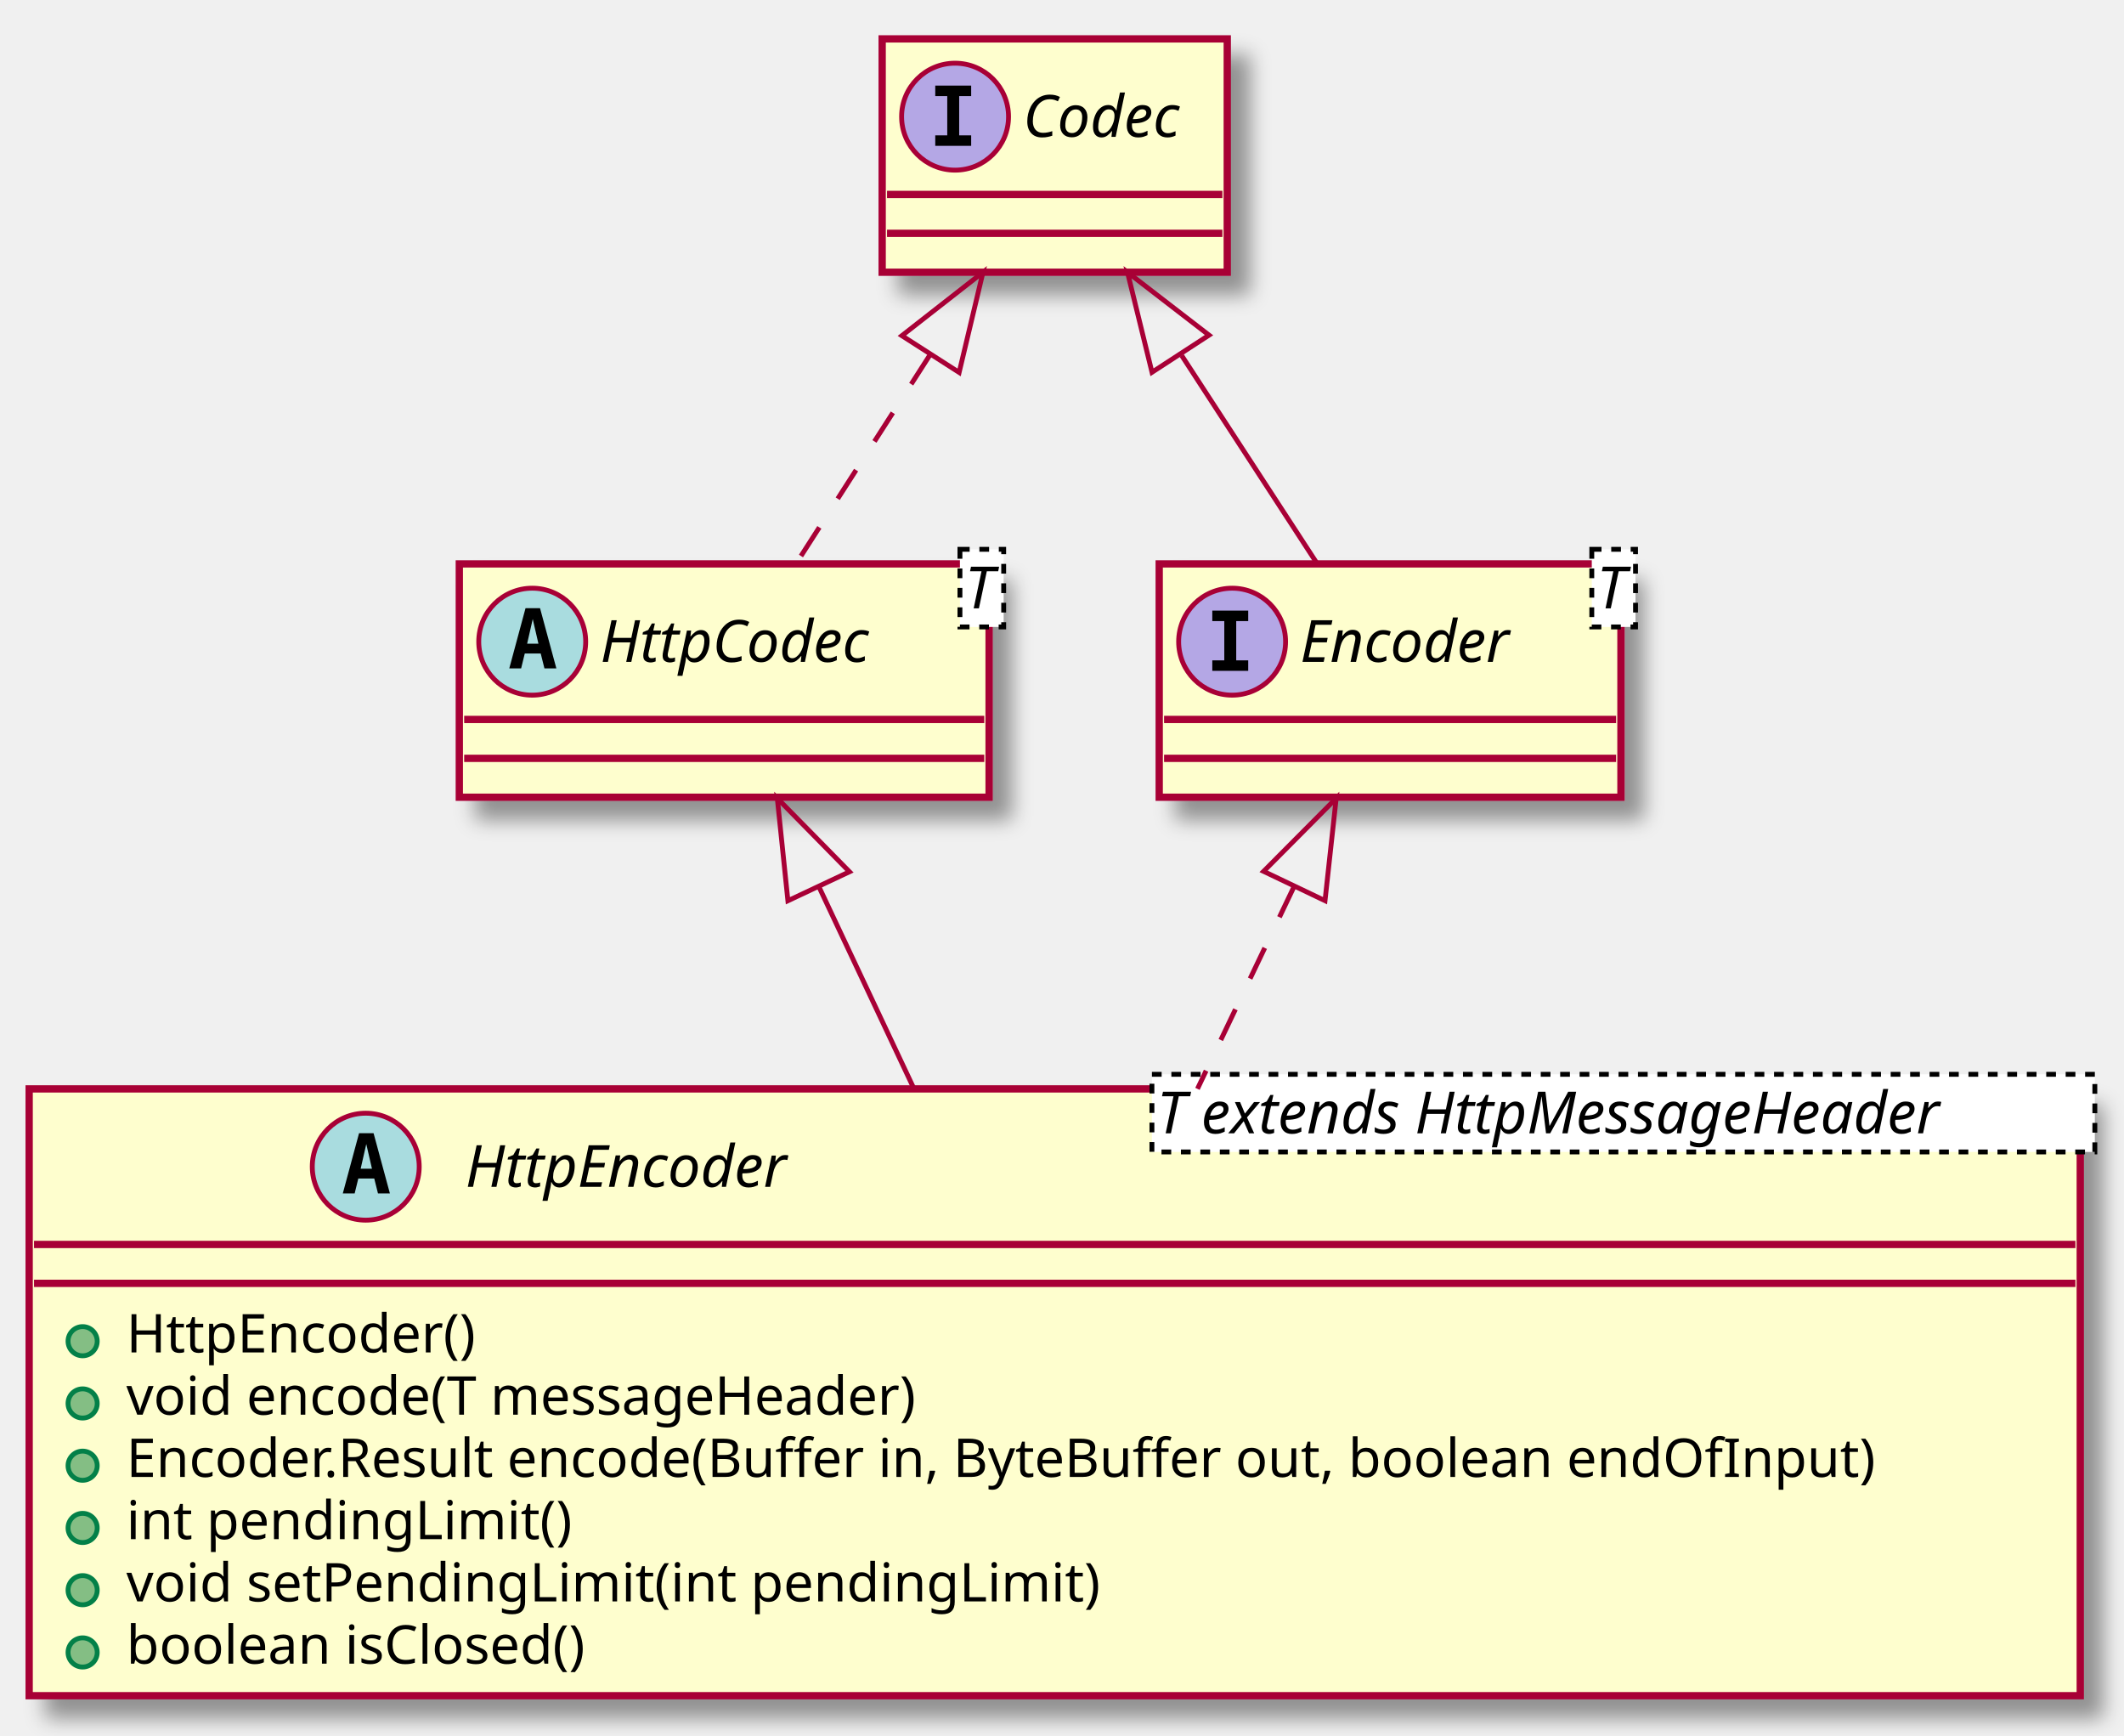
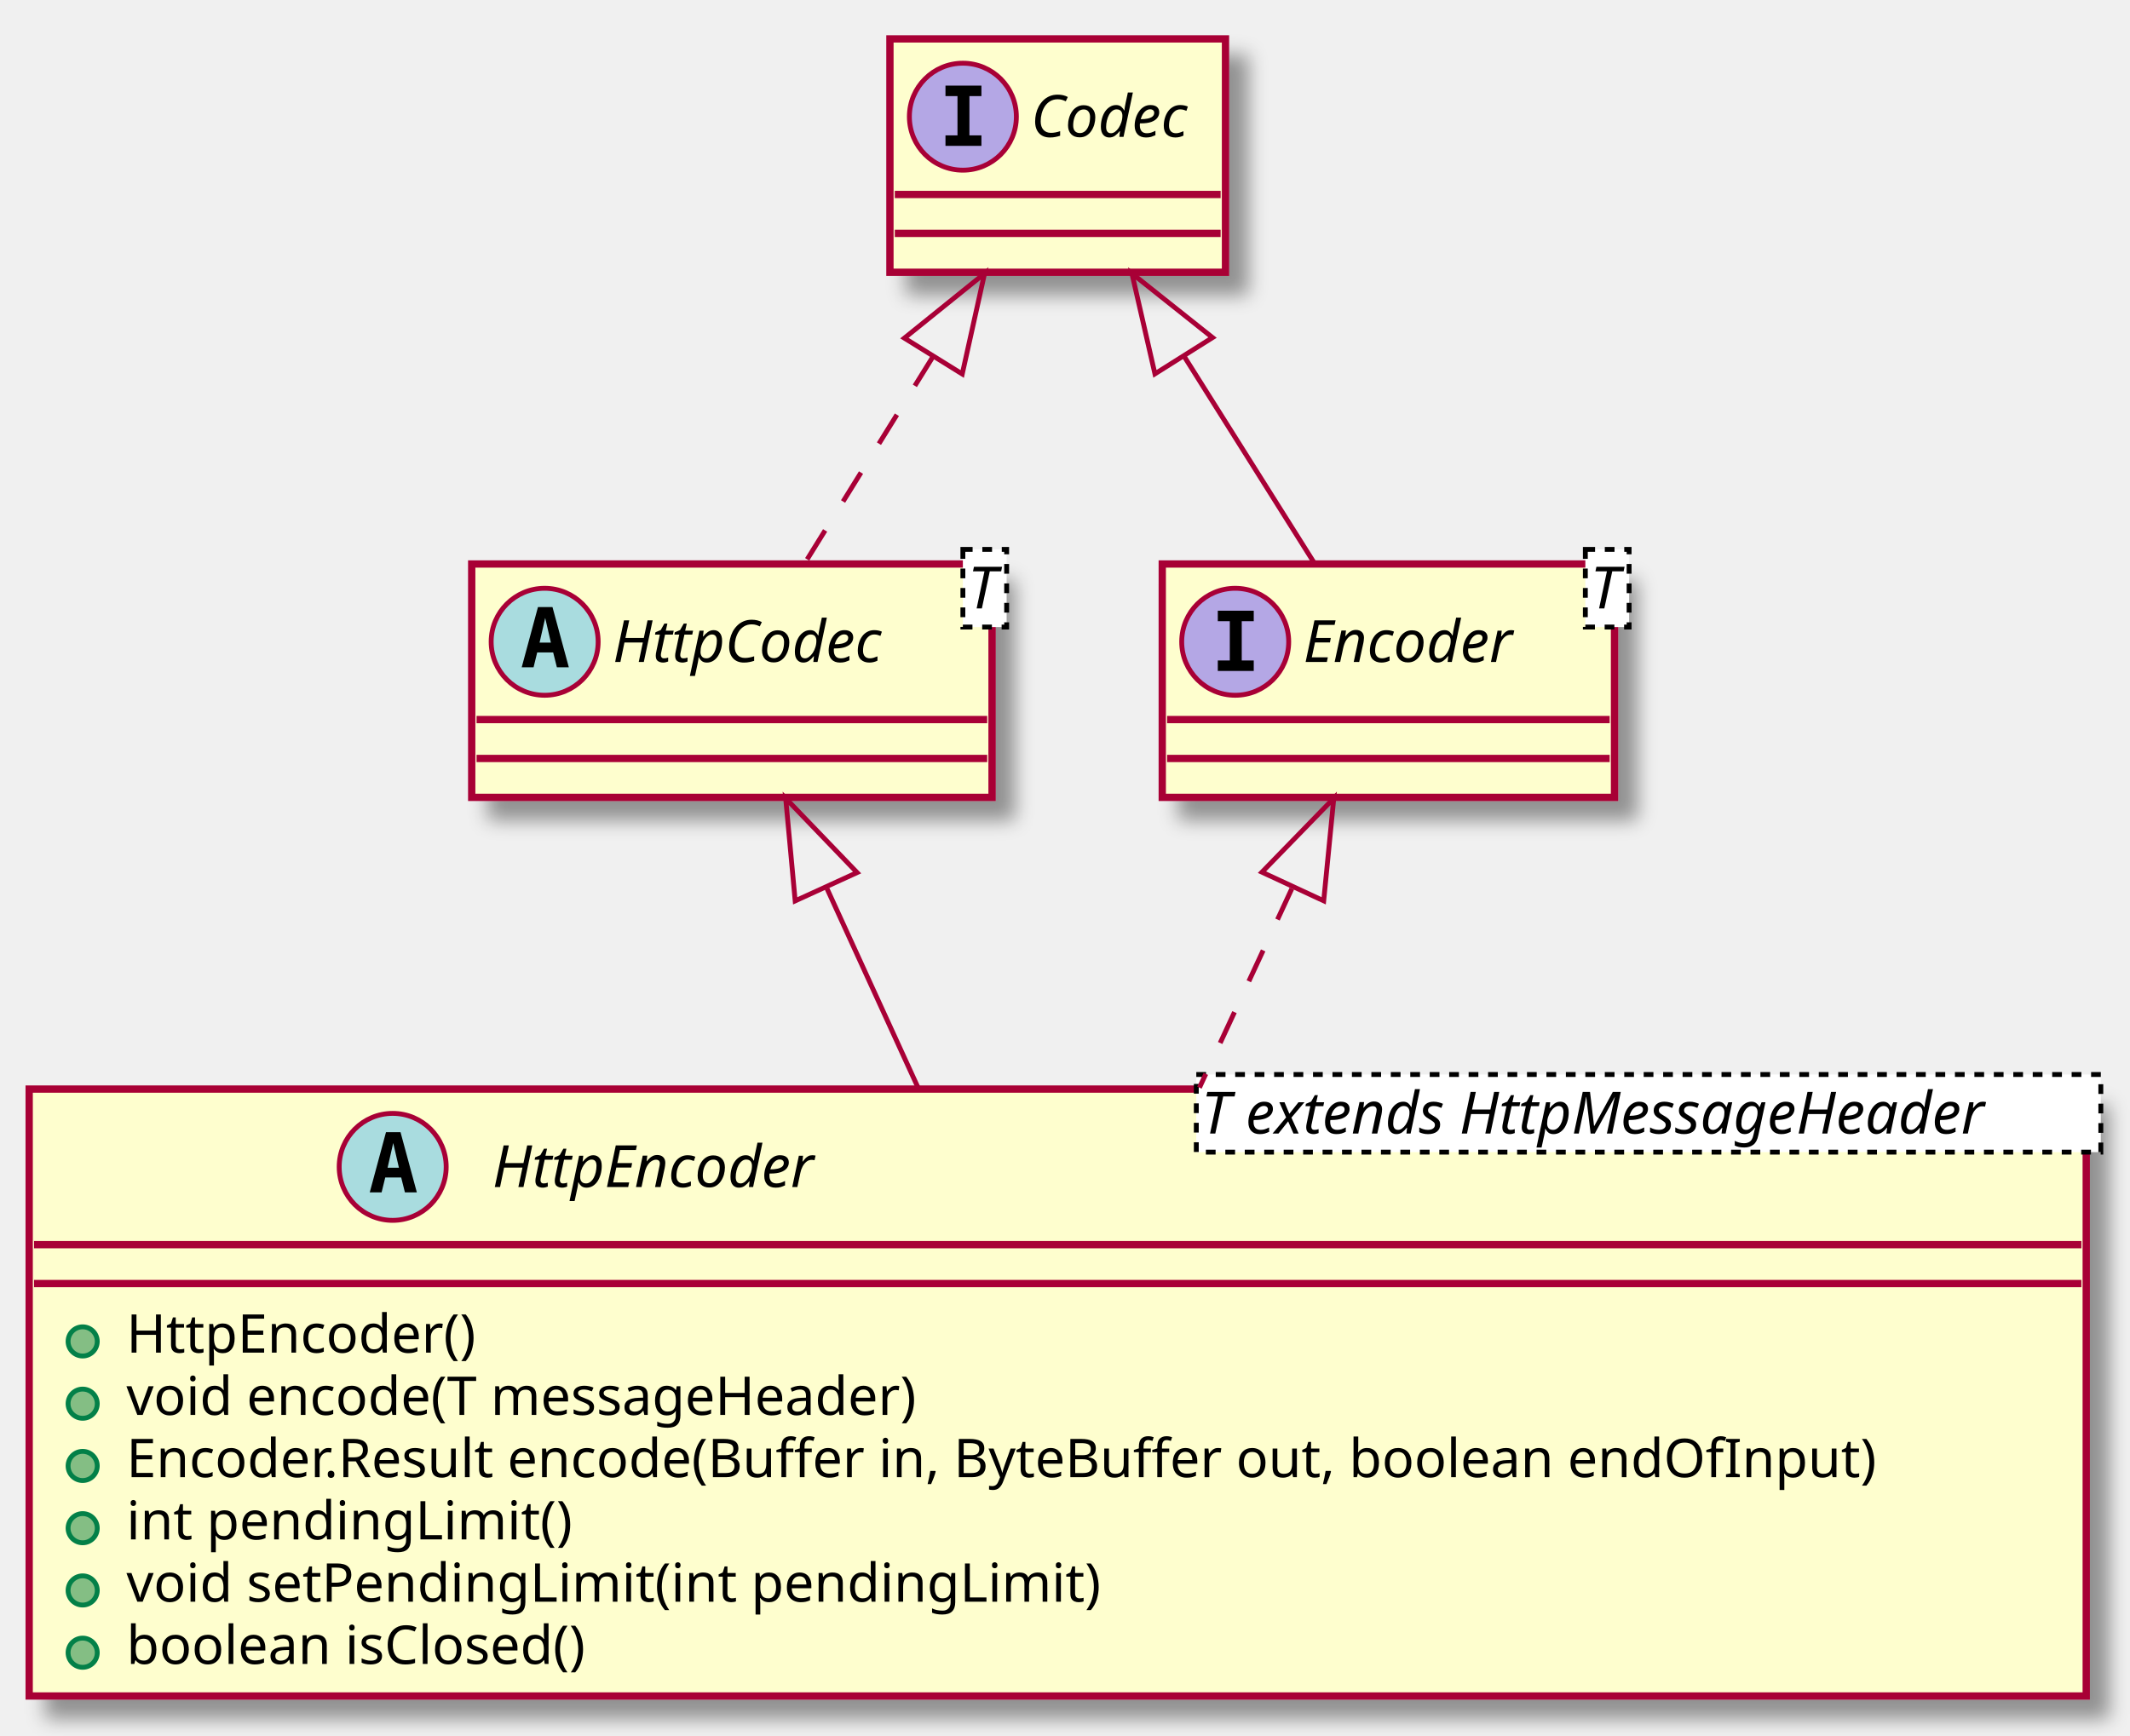
- <svg xmlns="http://www.w3.org/2000/svg" contentScriptType="application/ecmascript" contentStyleType="text/css" height="357px" preserveAspectRatio="none" style="width:437px;height:357px;" version="1.1" viewBox="0 0 437 357" width="437px" zoomAndPan="magnify">
+ <svg xmlns="http://www.w3.org/2000/svg" contentScriptType="application/ecmascript" contentStyleType="text/css" height="357px" preserveAspectRatio="none" style="width:438px;height:357px;" version="1.1" viewBox="0 0 438 357" width="438px" zoomAndPan="magnify">
  <defs>
-     <filter height="300%" id="fbgo6so" width="300%" x="-1" y="-1">
+     <filter height="300%" id="fco0m5v" width="300%" x="-1" y="-1">
      <feGaussianBlur result="blurOut" stdDeviation="2.0" />
      <feColorMatrix in="blurOut" result="blurOut2" type="matrix" values="0 0 0 0 0 0 0 0 0 0 0 0 0 0 0 0 0 0 .4 0" />
      <feOffset dx="4.0" dy="4.0" in="blurOut2" result="blurOut3" />
      <feBlend in="SourceGraphic" in2="blurOut3" mode="normal" />
    </filter>
  </defs>
  <g>
-     <rect fill="#FEFECE" filter="url(#fbgo6so)" height="48" style="stroke: #A80036; stroke-width: 1.5;" width="71" x="181.5" y="8" />
-     <ellipse cx="196.5" cy="24" fill="#B4A7E5" rx="11" ry="11" style="stroke: #A80036; stroke-width: 1.0;" />
-     <path d="M192.422,19.766 L192.422,17.609 L199.812,17.609 L199.812,19.766 L197.344,19.766 L197.344,27.844 L199.812,27.844 L199.812,30 L192.422,30 L192.422,27.844 L194.891,27.844 L194.891,19.766 L192.422,19.766 Z " />
-     <text fill="#000000" font-family="sans-serif" font-size="12" font-style="italic" lengthAdjust="spacingAndGlyphs" textLength="39" x="210.5" y="28.154">Codec</text>
-     <line style="stroke: #A80036; stroke-width: 1.5;" x1="182.5" x2="251.5" y1="40" y2="40" />
-     <line style="stroke: #A80036; stroke-width: 1.5;" x1="182.5" x2="251.5" y1="48" y2="48" />
-     <rect fill="#FEFECE" filter="url(#fbgo6so)" height="48" style="stroke: #A80036; stroke-width: 1.5;" width="109" x="94.5" y="116" />
-     <ellipse cx="109.5" cy="132" fill="#A9DCDF" rx="11" ry="11" style="stroke: #A80036; stroke-width: 1.0;" />
-     <path d="M109.609,127.344 L108.453,132.422 L110.781,132.422 L109.609,127.344 Z M108.125,125.109 L111.109,125.109 L114.469,137.5 L112.016,137.5 L111.25,134.438 L107.969,134.438 L107.219,137.5 L104.781,137.5 L108.125,125.109 Z " />
-     <text fill="#000000" font-family="sans-serif" font-size="12" font-style="italic" lengthAdjust="spacingAndGlyphs" textLength="66" x="123.5" y="136.154">HttpCodec</text>
-     <rect fill="#FFFFFF" height="15.969" style="stroke: #000000; stroke-width: 1.0; stroke-dasharray: 2.0,2.0;" width="9" x="197.5" y="113" />
-     <text fill="#000000" font-family="sans-serif" font-size="12" font-style="italic" lengthAdjust="spacingAndGlyphs" textLength="7" x="198.5" y="125.139">T</text>
-     <line style="stroke: #A80036; stroke-width: 1.5;" x1="95.5" x2="202.5" y1="148" y2="148" />
-     <line style="stroke: #A80036; stroke-width: 1.5;" x1="95.5" x2="202.5" y1="156" y2="156" />
-     <rect fill="#FEFECE" filter="url(#fbgo6so)" height="48" style="stroke: #A80036; stroke-width: 1.5;" width="95" x="238.5" y="116" />
-     <ellipse cx="253.5" cy="132" fill="#B4A7E5" rx="11" ry="11" style="stroke: #A80036; stroke-width: 1.0;" />
-     <path d="M249.422,127.766 L249.422,125.609 L256.812,125.609 L256.812,127.766 L254.344,127.766 L254.344,135.844 L256.812,135.844 L256.812,138 L249.422,138 L249.422,135.844 L251.891,135.844 L251.891,127.766 L249.422,127.766 Z " />
-     <text fill="#000000" font-family="sans-serif" font-size="12" font-style="italic" lengthAdjust="spacingAndGlyphs" textLength="52" x="267.5" y="136.154">Encoder</text>
-     <rect fill="#FFFFFF" height="15.969" style="stroke: #000000; stroke-width: 1.0; stroke-dasharray: 2.0,2.0;" width="9" x="327.5" y="113" />
-     <text fill="#000000" font-family="sans-serif" font-size="12" font-style="italic" lengthAdjust="spacingAndGlyphs" textLength="7" x="328.5" y="125.139">T</text>
-     <line style="stroke: #A80036; stroke-width: 1.5;" x1="239.5" x2="332.5" y1="148" y2="148" />
-     <line style="stroke: #A80036; stroke-width: 1.5;" x1="239.5" x2="332.5" y1="156" y2="156" />
-     <rect fill="#FEFECE" filter="url(#fbgo6so)" height="124.828" style="stroke: #A80036; stroke-width: 1.5;" width="422" x="6" y="224" />
-     <ellipse cx="75.25" cy="240" fill="#A9DCDF" rx="11" ry="11" style="stroke: #A80036; stroke-width: 1.0;" />
-     <path d="M75.359,235.344 L74.203,240.422 L76.531,240.422 L75.359,235.344 Z M73.875,233.109 L76.859,233.109 L80.219,245.5 L77.766,245.5 L77,242.438 L73.719,242.438 L72.969,245.5 L70.531,245.5 L73.875,233.109 Z " />
-     <text fill="#000000" font-family="sans-serif" font-size="12" font-style="italic" lengthAdjust="spacingAndGlyphs" textLength="79" x="95.75" y="244.154">HttpEncoder</text>
-     <rect fill="#FFFFFF" height="15.969" style="stroke: #000000; stroke-width: 1.0; stroke-dasharray: 2.0,2.0;" width="194" x="237" y="221" />
-     <text fill="#000000" font-family="sans-serif" font-size="12" font-style="italic" lengthAdjust="spacingAndGlyphs" textLength="192" x="238" y="233.139">T extends HttpMessageHeader</text>
-     <line style="stroke: #A80036; stroke-width: 1.5;" x1="7" x2="427" y1="256" y2="256" />
-     <line style="stroke: #A80036; stroke-width: 1.5;" x1="7" x2="427" y1="264" y2="264" />
+     <rect fill="#FEFECE" filter="url(#fco0m5v)" height="48" style="stroke: #A80036; stroke-width: 1.5;" width="69" x="183" y="8" />
+     <ellipse cx="198" cy="24" fill="#B4A7E5" rx="11" ry="11" style="stroke: #A80036; stroke-width: 1.0;" />
+     <path d="M194.422,19.766 L194.422,17.609 L201.812,17.609 L201.812,19.766 L199.344,19.766 L199.344,27.844 L201.812,27.844 L201.812,30 L194.422,30 L194.422,27.844 L196.891,27.844 L196.891,19.766 L194.422,19.766 Z " />
+     <text fill="#000000" font-family="sans-serif" font-size="12" font-style="italic" lengthAdjust="spacingAndGlyphs" textLength="37" x="212" y="28.154">Codec</text>
+     <line style="stroke: #A80036; stroke-width: 1.5;" x1="184" x2="251" y1="40" y2="40" />
+     <line style="stroke: #A80036; stroke-width: 1.5;" x1="184" x2="251" y1="48" y2="48" />
+     <rect fill="#FEFECE" filter="url(#fco0m5v)" height="48" style="stroke: #A80036; stroke-width: 1.5;" width="107" x="97" y="116" />
+     <ellipse cx="112" cy="132" fill="#A9DCDF" rx="11" ry="11" style="stroke: #A80036; stroke-width: 1.0;" />
+     <path d="M112.109,127.094 L110.953,132.172 L113.281,132.172 L112.109,127.094 Z M110.625,124.859 L113.609,124.859 L116.969,137.25 L114.516,137.25 L113.75,134.188 L110.469,134.188 L109.719,137.25 L107.281,137.25 L110.625,124.859 Z " />
+     <text fill="#000000" font-family="sans-serif" font-size="12" font-style="italic" lengthAdjust="spacingAndGlyphs" textLength="64" x="126" y="136.154">HttpCodec</text>
+     <rect fill="#FFFFFF" height="15.969" style="stroke: #000000; stroke-width: 1.0; stroke-dasharray: 2.0,2.0;" width="9" x="198" y="113" />
+     <text fill="#000000" font-family="sans-serif" font-size="12" font-style="italic" lengthAdjust="spacingAndGlyphs" textLength="7" x="199" y="125.139">T</text>
+     <line style="stroke: #A80036; stroke-width: 1.5;" x1="98" x2="203" y1="148" y2="148" />
+     <line style="stroke: #A80036; stroke-width: 1.5;" x1="98" x2="203" y1="156" y2="156" />
+     <rect fill="#FEFECE" filter="url(#fco0m5v)" height="48" style="stroke: #A80036; stroke-width: 1.5;" width="93" x="239" y="116" />
+     <ellipse cx="254" cy="132" fill="#B4A7E5" rx="11" ry="11" style="stroke: #A80036; stroke-width: 1.0;" />
+     <path d="M250.422,127.766 L250.422,125.609 L257.812,125.609 L257.812,127.766 L255.344,127.766 L255.344,135.844 L257.812,135.844 L257.812,138 L250.422,138 L250.422,135.844 L252.891,135.844 L252.891,127.766 L250.422,127.766 Z " />
+     <text fill="#000000" font-family="sans-serif" font-size="12" font-style="italic" lengthAdjust="spacingAndGlyphs" textLength="50" x="268" y="136.154">Encoder</text>
+     <rect fill="#FFFFFF" height="15.969" style="stroke: #000000; stroke-width: 1.0; stroke-dasharray: 2.0,2.0;" width="9" x="326" y="113" />
+     <text fill="#000000" font-family="sans-serif" font-size="12" font-style="italic" lengthAdjust="spacingAndGlyphs" textLength="7" x="327" y="125.139">T</text>
+     <line style="stroke: #A80036; stroke-width: 1.5;" x1="240" x2="331" y1="148" y2="148" />
+     <line style="stroke: #A80036; stroke-width: 1.5;" x1="240" x2="331" y1="156" y2="156" />
+     <rect fill="#FEFECE" filter="url(#fco0m5v)" height="124.828" style="stroke: #A80036; stroke-width: 1.5;" width="423" x="6" y="224" />
+     <ellipse cx="80.75" cy="240" fill="#A9DCDF" rx="11" ry="11" style="stroke: #A80036; stroke-width: 1.0;" />
+     <path d="M80.859,235.094 L79.703,240.172 L82.031,240.172 L80.859,235.094 Z M79.375,232.859 L82.359,232.859 L85.719,245.25 L83.266,245.25 L82.5,242.188 L79.219,242.188 L78.469,245.25 L76.031,245.25 L79.375,232.859 Z " />
+     <text fill="#000000" font-family="sans-serif" font-size="12" font-style="italic" lengthAdjust="spacingAndGlyphs" textLength="77" x="101.25" y="244.154">HttpEncoder</text>
+     <rect fill="#FFFFFF" height="15.969" style="stroke: #000000; stroke-width: 1.0; stroke-dasharray: 2.0,2.0;" width="186" x="246" y="221" />
+     <text fill="#000000" font-family="sans-serif" font-size="12" font-style="italic" lengthAdjust="spacingAndGlyphs" textLength="184" x="247" y="233.139">T extends HttpMessageHeader</text>
+     <line style="stroke: #A80036; stroke-width: 1.5;" x1="7" x2="428" y1="256" y2="256" />
+     <line style="stroke: #A80036; stroke-width: 1.5;" x1="7" x2="428" y1="264" y2="264" />
    <ellipse cx="17" cy="275.902" fill="#84BE84" rx="3" ry="3" style="stroke: #038048; stroke-width: 1.0;" />
    <text fill="#000000" font-family="sans-serif" font-size="11" lengthAdjust="spacingAndGlyphs" textLength="77" x="26" y="278.21">HttpEncoder()</text>
    <ellipse cx="17" cy="288.707" fill="#84BE84" rx="3" ry="3" style="stroke: #038048; stroke-width: 1.0;" />
-     <text fill="#000000" font-family="sans-serif" font-size="11" lengthAdjust="spacingAndGlyphs" textLength="181" x="26" y="291.015">void encode(T messageHeader)</text>
+     <text fill="#000000" font-family="sans-serif" font-size="11" lengthAdjust="spacingAndGlyphs" textLength="180" x="26" y="291.015">void encode(T messageHeader)</text>
    <ellipse cx="17" cy="301.512" fill="#84BE84" rx="3" ry="3" style="stroke: #038048; stroke-width: 1.0;" />
-     <text fill="#000000" font-family="sans-serif" font-size="11" lengthAdjust="spacingAndGlyphs" textLength="396" x="26" y="303.82">Encoder.Result encode(Buffer in, ByteBuffer out, boolean endOfInput)</text>
+     <text fill="#000000" font-family="sans-serif" font-size="11" lengthAdjust="spacingAndGlyphs" textLength="397" x="26" y="303.82">Encoder.Result encode(Buffer in, ByteBuffer out, boolean endOfInput)</text>
    <ellipse cx="17" cy="314.316" fill="#84BE84" rx="3" ry="3" style="stroke: #038048; stroke-width: 1.0;" />
    <text fill="#000000" font-family="sans-serif" font-size="11" lengthAdjust="spacingAndGlyphs" textLength="98" x="26" y="316.625">int pendingLimit()</text>
    <ellipse cx="17" cy="327.121" fill="#84BE84" rx="3" ry="3" style="stroke: #038048; stroke-width: 1.0;" />
    <text fill="#000000" font-family="sans-serif" font-size="11" lengthAdjust="spacingAndGlyphs" textLength="215" x="26" y="329.429">void setPendingLimit(int pendingLimit)</text>
    <ellipse cx="17" cy="339.926" fill="#84BE84" rx="3" ry="3" style="stroke: #038048; stroke-width: 1.0;" />
-     <text fill="#000000" font-family="sans-serif" font-size="11" lengthAdjust="spacingAndGlyphs" textLength="106" x="26" y="342.234">boolean isClosed()</text>
-     <path d="M191.254,73.134 C182.038,87.499 171.962,103.207 163.961,115.678 " fill="none" style="stroke: #A80036; stroke-width: 1.0; stroke-dasharray: 7.0,7.0;" />
-     <polygon fill="none" points="185.554,69.055,202.245,56,197.338,76.614,185.554,69.055" style="stroke: #A80036; stroke-width: 1.0;" />
-     <path d="M243.125,73.134 C252.476,87.499 262.701,103.207 270.819,115.678 " fill="none" style="stroke: #A80036; stroke-width: 1.0;" />
-     <polygon fill="none" points="237.016,76.581,231.972,56,248.749,68.943,237.016,76.581" style="stroke: #A80036; stroke-width: 1.0;" />
-     <path d="M168.464,182.362 C174.568,195.332 181.442,209.939 188.055,223.991 " fill="none" style="stroke: #A80036; stroke-width: 1.0;" />
-     <polygon fill="none" points="162.108,185.293,159.925,164.216,174.775,179.332,162.108,185.293" style="stroke: #A80036; stroke-width: 1.0;" />
-     <path d="M266.25,182.362 C260.056,195.332 253.081,209.939 246.371,223.991 " fill="none" style="stroke: #A80036; stroke-width: 1.0; stroke-dasharray: 7.0,7.0;" />
-     <polygon fill="none" points="259.979,179.248,274.914,164.216,272.613,185.281,259.979,179.248" style="stroke: #A80036; stroke-width: 1.0;" />
+     <text fill="#000000" font-family="sans-serif" font-size="11" lengthAdjust="spacingAndGlyphs" textLength="104" x="26" y="342.234">boolean isClosed()</text>
+     <path d="M191.812,73.407 C182.914,87.751 173.236,103.351 165.486,115.844 " fill="none" style="stroke: #A80036; stroke-width: 1.0; stroke-dasharray: 7.0,7.0;" />
+     <polygon fill="none" points="185.972,69.542,202.464,56.237,197.869,76.923,185.972,69.542" style="stroke: #A80036; stroke-width: 1.0;" />
+     <path d="M243.571,73.407 C252.602,87.751 262.425,103.351 270.29,115.844 " fill="none" style="stroke: #A80036; stroke-width: 1.0;" />
+     <polygon fill="none" points="237.493,76.892,232.761,56.237,249.34,69.432,237.493,76.892" style="stroke: #A80036; stroke-width: 1.0;" />
+     <path d="M170.064,182.778 C175.92,195.582 182.467,209.897 188.782,223.707 " fill="none" style="stroke: #A80036; stroke-width: 1.0;" />
+     <polygon fill="none" points="163.516,185.291,161.564,164.191,176.248,179.468,163.516,185.291" style="stroke: #A80036; stroke-width: 1.0;" />
+     <path d="M265.644,182.778 C259.701,195.582 253.056,209.897 246.646,223.707 " fill="none" style="stroke: #A80036; stroke-width: 1.0; stroke-dasharray: 7.0,7.0;" />
+     <polygon fill="none" points="259.501,179.385,274.271,164.191,272.2,185.28,259.501,179.385" style="stroke: #A80036; stroke-width: 1.0;" />
  </g>
</svg>
